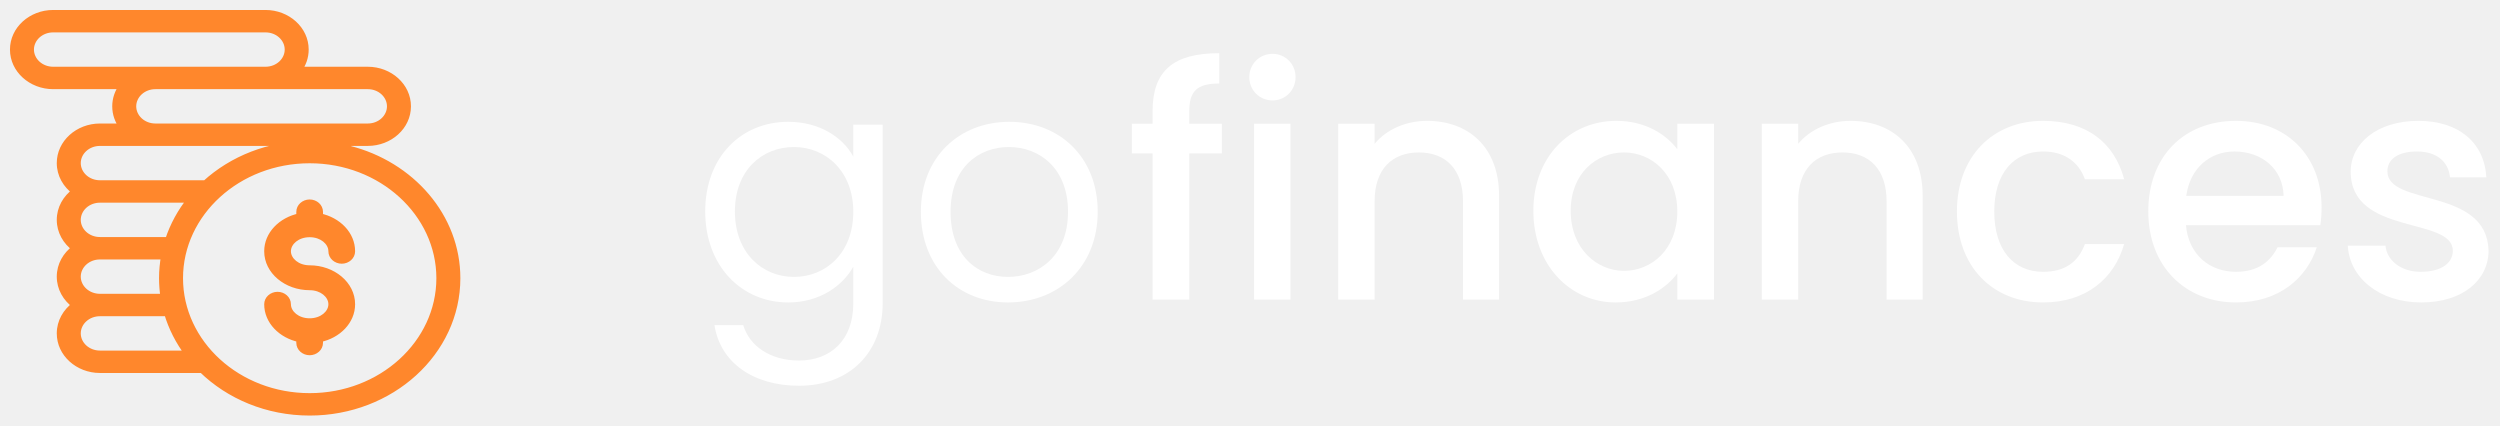
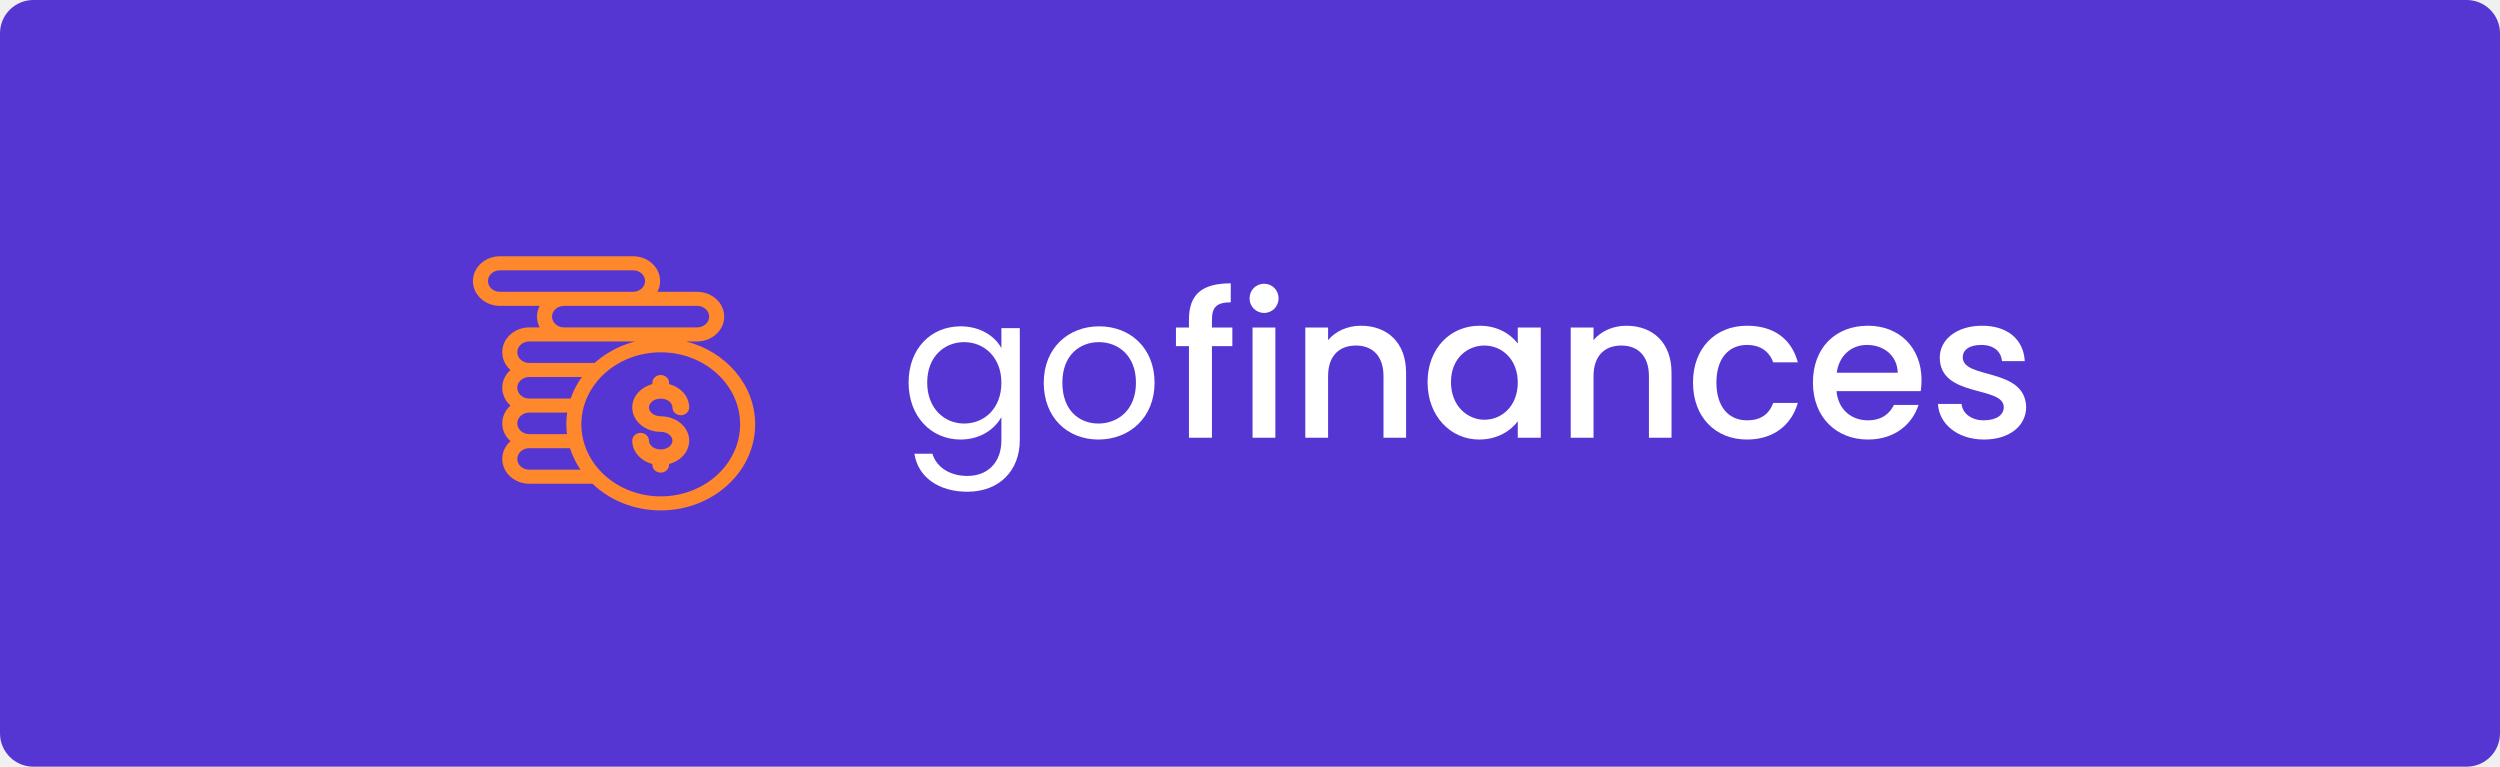
- <svg xmlns="http://www.w3.org/2000/svg" width="188" height="32" viewBox="0 0 188 32" fill="none">
-   <path fill-rule="evenodd" clip-rule="evenodd" d="M25.959 10.723C26.072 10.874 26.169 11.036 26.249 11.208C30.926 12.388 34.369 16.296 34.369 20.921C34.369 26.479 29.398 31 23.289 31C20.1 31 17.221 29.767 15.198 27.798H7.517C5.864 27.798 4.519 26.575 4.519 25.071C4.519 24.207 4.963 23.437 5.654 22.937C4.963 22.437 4.519 21.666 4.519 20.802C4.519 19.939 4.963 19.168 5.654 18.668C4.963 18.168 4.519 17.397 4.519 16.534C4.519 15.67 4.963 14.899 5.654 14.399C4.963 13.899 4.519 13.129 4.519 12.265C4.519 10.761 5.864 9.538 7.517 9.538H9.217C8.885 9.099 8.69 8.568 8.69 7.996C8.69 7.424 8.885 6.893 9.217 6.455H3.998C2.345 6.455 1 5.231 1 3.727C1 2.223 2.345 1 3.998 1H19.965C21.618 1 22.963 2.223 22.963 3.727C22.963 4.299 22.768 4.83 22.437 5.269H27.656C29.309 5.269 30.654 6.492 30.654 7.996C30.654 9.5 29.309 10.723 27.656 10.723H25.959ZM29.35 7.996C29.35 7.146 28.59 6.455 27.656 6.455H11.688C10.754 6.455 9.994 7.146 9.994 7.996C9.994 8.846 10.754 9.538 11.688 9.538H23.485H27.656C28.59 9.538 29.35 8.846 29.35 7.996ZM2.303 3.727C2.303 4.577 3.064 5.269 3.998 5.269H19.965C20.9 5.269 21.66 4.577 21.66 3.727C21.66 2.877 20.9 2.186 19.965 2.186H3.998C3.064 2.186 2.303 2.877 2.303 3.727ZM23.485 10.723H7.517C6.583 10.723 5.823 11.415 5.823 12.265C5.823 13.115 6.583 13.806 7.517 13.806H15.449C17.456 11.976 20.23 10.842 23.289 10.842C23.604 10.842 23.916 10.855 24.224 10.878C23.999 10.779 23.747 10.723 23.485 10.723ZM14.335 14.992H7.517C6.583 14.992 5.823 15.684 5.823 16.534C5.823 17.384 6.583 18.075 7.517 18.075H12.66C13.024 16.954 13.595 15.914 14.335 14.992ZM12.361 19.261H7.517C6.583 19.261 5.823 19.952 5.823 20.802C5.823 21.652 6.583 22.344 7.517 22.344H12.321C12.248 21.879 12.21 21.404 12.21 20.921C12.21 20.355 12.262 19.801 12.361 19.261ZM5.823 25.071C5.823 25.921 6.583 26.613 7.517 26.613H14.151C13.45 25.684 12.916 24.645 12.587 23.53H7.517C6.583 23.53 5.823 24.221 5.823 25.071ZM13.513 20.921C13.513 25.825 17.899 29.814 23.289 29.814C28.68 29.814 33.065 25.825 33.065 20.921C33.065 16.017 28.68 12.028 23.289 12.028C17.899 12.028 13.513 16.017 13.513 20.921ZM21.627 18.895C21.627 19.615 22.371 20.201 23.286 20.201C25.033 20.201 26.454 21.403 26.454 22.88C26.454 24.137 25.424 25.194 24.04 25.481V25.778C24.04 26.157 23.703 26.464 23.286 26.464C22.87 26.464 22.532 26.157 22.532 25.778V25.481C21.148 25.194 20.118 24.137 20.118 22.88C20.118 22.501 20.456 22.194 20.873 22.194C21.289 22.194 21.627 22.501 21.627 22.88C21.627 23.6 22.371 24.186 23.286 24.186C24.201 24.186 24.945 23.6 24.945 22.88C24.945 22.159 24.201 21.573 23.286 21.573C21.539 21.573 20.118 20.372 20.118 18.895C20.118 17.637 21.148 16.58 22.532 16.293V15.936C22.532 15.557 22.87 15.25 23.286 15.25C23.703 15.25 24.04 15.557 24.04 15.936V16.293C25.424 16.58 26.454 17.637 26.454 18.895C26.454 19.273 26.116 19.581 25.7 19.581C25.283 19.581 24.945 19.273 24.945 18.895C24.945 18.174 24.201 17.588 23.286 17.588C22.371 17.588 21.627 18.174 21.627 18.895Z" fill="#FF872C" />
-   <path d="M26.249 11.208L26.022 11.312L26.072 11.421L26.187 11.45L26.249 11.208ZM25.959 10.723V10.473H25.458L25.759 10.874L25.959 10.723ZM15.198 27.798L15.372 27.619L15.3 27.548H15.198V27.798ZM5.654 22.937L5.801 23.139L6.081 22.937L5.801 22.734L5.654 22.937ZM5.654 18.668L5.801 18.87L6.081 18.668L5.801 18.465L5.654 18.668ZM5.654 14.399L5.801 14.602L6.081 14.399L5.801 14.197L5.654 14.399ZM9.217 9.538V9.788H9.72L9.416 9.387L9.217 9.538ZM9.217 6.455L9.416 6.605L9.719 6.205H9.217V6.455ZM22.437 5.269L22.237 5.118L21.934 5.519H22.437V5.269ZM15.449 13.806V14.056H15.546L15.617 13.991L15.449 13.806ZM24.224 10.878L24.205 11.127L24.325 10.649L24.224 10.878ZM14.335 14.992L14.53 15.149L14.857 14.742H14.335V14.992ZM12.66 18.075V18.325H12.842L12.898 18.152L12.66 18.075ZM12.361 19.261L12.607 19.306L12.661 19.011H12.361V19.261ZM12.321 22.344V22.594H12.613L12.568 22.305L12.321 22.344ZM14.151 26.613V26.863H14.652L14.35 26.462L14.151 26.613ZM12.587 23.53L12.827 23.459L12.774 23.28H12.587V23.53ZM24.04 25.481L23.99 25.236L23.79 25.278V25.481H24.04ZM22.532 25.481H22.782V25.278L22.583 25.236L22.532 25.481ZM22.532 16.293L22.583 16.538L22.782 16.497V16.293H22.532ZM24.04 16.293H23.79V16.497L23.99 16.538L24.04 16.293ZM26.476 11.103C26.389 10.915 26.282 10.737 26.159 10.573L25.759 10.874C25.862 11.01 25.95 11.157 26.022 11.312L26.476 11.103ZM34.619 20.921C34.619 16.164 31.08 12.169 26.31 10.965L26.187 11.45C30.771 12.607 34.119 16.427 34.119 20.921H34.619ZM23.289 31.25C29.514 31.25 34.619 26.638 34.619 20.921H34.119C34.119 26.319 29.283 30.75 23.289 30.75V31.25ZM15.024 27.977C17.094 29.992 20.035 31.25 23.289 31.25V30.75C20.164 30.75 17.349 29.542 15.372 27.619L15.024 27.977ZM7.517 28.048H15.198V27.548H7.517V28.048ZM4.269 25.071C4.269 26.735 5.749 28.048 7.517 28.048V27.548C5.98 27.548 4.769 26.415 4.769 25.071H4.269ZM5.508 22.734C4.76 23.276 4.269 24.118 4.269 25.071H4.769C4.769 24.297 5.167 23.598 5.801 23.139L5.508 22.734ZM4.269 20.802C4.269 21.756 4.76 22.598 5.508 23.139L5.801 22.734C5.167 22.275 4.769 21.576 4.769 20.802H4.269ZM5.508 18.465C4.76 19.007 4.269 19.849 4.269 20.802H4.769C4.769 20.028 5.167 19.329 5.801 18.87L5.508 18.465ZM4.269 16.534C4.269 17.487 4.76 18.329 5.508 18.87L5.801 18.465C5.167 18.007 4.769 17.308 4.769 16.534H4.269ZM5.508 14.197C4.76 14.738 4.269 15.58 4.269 16.534H4.769C4.769 15.759 5.167 15.06 5.801 14.602L5.508 14.197ZM4.269 12.265C4.269 13.218 4.76 14.06 5.508 14.602L5.801 14.197C5.167 13.738 4.769 13.039 4.769 12.265H4.269ZM7.517 9.288C5.749 9.288 4.269 10.601 4.269 12.265H4.769C4.769 10.921 5.98 9.788 7.517 9.788V9.288ZM9.217 9.288H7.517V9.788H9.217V9.288ZM8.44 7.996C8.44 8.626 8.655 9.209 9.018 9.688L9.416 9.387C9.115 8.988 8.94 8.509 8.94 7.996H8.44ZM9.018 6.304C8.655 6.783 8.44 7.366 8.44 7.996H8.94C8.94 7.483 9.115 7.004 9.416 6.605L9.018 6.304ZM3.998 6.705H9.217V6.205H3.998V6.705ZM0.75 3.727C0.75 5.391 2.23 6.705 3.998 6.705V6.205C2.46 6.205 1.25 5.071 1.25 3.727H0.75ZM3.998 0.75C2.23 0.75 0.75 2.064 0.75 3.727H1.25C1.25 2.383 2.46 1.25 3.998 1.25V0.75ZM19.965 0.75H3.998V1.25H19.965V0.75ZM23.213 3.727C23.213 2.064 21.734 0.75 19.965 0.75V1.25C21.503 1.25 22.713 2.383 22.713 3.727H23.213ZM22.636 5.42C22.998 4.94 23.213 4.357 23.213 3.727H22.713C22.713 4.241 22.539 4.719 22.237 5.118L22.636 5.42ZM27.656 5.019H22.437V5.519H27.656V5.019ZM30.904 7.996C30.904 6.332 29.424 5.019 27.656 5.019V5.519C29.194 5.519 30.404 6.652 30.404 7.996H30.904ZM27.656 10.973C29.424 10.973 30.904 9.66 30.904 7.996H30.404C30.404 9.34 29.194 10.473 27.656 10.473V10.973ZM25.959 10.973H27.656V10.473H25.959V10.973ZM27.656 6.705C28.475 6.705 29.1 7.306 29.1 7.996H29.6C29.6 6.986 28.706 6.205 27.656 6.205V6.705ZM11.688 6.705H27.656V6.205H11.688V6.705ZM10.244 7.996C10.244 7.306 10.869 6.705 11.688 6.705V6.205C10.639 6.205 9.744 6.986 9.744 7.996H10.244ZM11.688 9.288C10.869 9.288 10.244 8.686 10.244 7.996H9.744C9.744 9.006 10.639 9.788 11.688 9.788V9.288ZM23.485 9.288H11.688V9.788H23.485V9.288ZM27.656 9.288H23.485V9.788H27.656V9.288ZM29.1 7.996C29.1 8.686 28.475 9.288 27.656 9.288V9.788C28.706 9.788 29.6 9.006 29.6 7.996H29.1ZM3.998 5.019C3.179 5.019 2.553 4.417 2.553 3.727H2.053C2.053 4.737 2.948 5.519 3.998 5.519V5.019ZM19.965 5.019H3.998V5.519H19.965V5.019ZM21.41 3.727C21.41 4.417 20.785 5.019 19.965 5.019V5.519C21.015 5.519 21.91 4.737 21.91 3.727H21.41ZM19.965 2.436C20.785 2.436 21.41 3.037 21.41 3.727H21.91C21.91 2.718 21.015 1.936 19.965 1.936V2.436ZM3.998 2.436H19.965V1.936H3.998V2.436ZM2.553 3.727C2.553 3.037 3.179 2.436 3.998 2.436V1.936C2.948 1.936 2.053 2.718 2.053 3.727H2.553ZM7.517 10.973H23.485V10.473H7.517V10.973ZM6.073 12.265C6.073 11.575 6.698 10.973 7.517 10.973V10.473C6.468 10.473 5.573 11.255 5.573 12.265H6.073ZM7.517 13.556C6.698 13.556 6.073 12.955 6.073 12.265H5.573C5.573 13.275 6.468 14.056 7.517 14.056V13.556ZM15.449 13.556H7.517V14.056H15.449V13.556ZM23.289 10.592C20.168 10.592 17.334 11.749 15.28 13.622L15.617 13.991C17.578 12.203 20.292 11.092 23.289 11.092V10.592ZM24.243 10.629C23.929 10.605 23.611 10.592 23.289 10.592V11.092C23.598 11.092 23.903 11.104 24.205 11.127L24.243 10.629ZM23.485 10.973C23.712 10.973 23.929 11.021 24.123 11.107L24.325 10.649C24.068 10.536 23.782 10.473 23.485 10.473V10.973ZM7.517 15.242H14.335V14.742H7.517V15.242ZM6.073 16.534C6.073 15.843 6.698 15.242 7.517 15.242V14.742C6.468 14.742 5.573 15.524 5.573 16.534H6.073ZM7.517 17.825C6.698 17.825 6.073 17.224 6.073 16.534H5.573C5.573 17.543 6.468 18.325 7.517 18.325V17.825ZM12.66 17.825H7.517V18.325H12.66V17.825ZM14.14 14.836C13.383 15.78 12.796 16.847 12.422 17.998L12.898 18.152C13.252 17.061 13.809 16.048 14.53 15.149L14.14 14.836ZM7.517 19.511H12.361V19.011H7.517V19.511ZM6.073 20.802C6.073 20.112 6.698 19.511 7.517 19.511V19.011C6.468 19.011 5.573 19.793 5.573 20.802H6.073ZM7.517 22.094C6.698 22.094 6.073 21.492 6.073 20.802H5.573C5.573 21.812 6.468 22.594 7.517 22.594V22.094ZM12.321 22.094H7.517V22.594H12.321V22.094ZM11.96 20.921C11.96 21.417 11.999 21.905 12.074 22.382L12.568 22.305C12.497 21.853 12.46 21.391 12.46 20.921H11.96ZM12.115 19.216C12.014 19.771 11.96 20.34 11.96 20.921H12.46C12.46 20.371 12.511 19.832 12.607 19.306L12.115 19.216ZM7.517 26.363C6.698 26.363 6.073 25.761 6.073 25.071H5.573C5.573 26.081 6.468 26.863 7.517 26.863V26.363ZM14.151 26.363H7.517V26.863H14.151V26.363ZM12.347 23.6C12.685 24.746 13.233 25.812 13.951 26.763L14.35 26.462C13.667 25.557 13.147 24.544 12.827 23.459L12.347 23.6ZM7.517 23.78H12.587V23.28H7.517V23.78ZM6.073 25.071C6.073 24.381 6.698 23.78 7.517 23.78V23.28C6.468 23.28 5.573 24.061 5.573 25.071H6.073ZM23.289 29.564C18.014 29.564 13.763 25.665 13.763 20.921H13.263C13.263 25.985 17.784 30.064 23.289 30.064V29.564ZM32.815 20.921C32.815 25.665 28.564 29.564 23.289 29.564V30.064C28.795 30.064 33.315 25.985 33.315 20.921H32.815ZM23.289 12.278C28.564 12.278 32.815 16.177 32.815 20.921H33.315C33.315 15.857 28.795 11.778 23.289 11.778V12.278ZM13.763 20.921C13.763 16.177 18.014 12.278 23.289 12.278V11.778C17.784 11.778 13.263 15.857 13.263 20.921H13.763ZM23.286 19.951C22.45 19.951 21.877 19.424 21.877 18.895H21.377C21.377 19.805 22.292 20.451 23.286 20.451V19.951ZM26.704 22.88C26.704 21.227 25.13 19.951 23.286 19.951V20.451C24.936 20.451 26.204 21.578 26.204 22.88H26.704ZM24.091 25.726C25.559 25.422 26.704 24.285 26.704 22.88H26.204C26.204 23.989 25.289 24.967 23.99 25.236L24.091 25.726ZM24.29 25.778V25.481H23.79V25.778H24.29ZM23.286 26.714C23.818 26.714 24.29 26.316 24.29 25.778H23.79C23.79 25.997 23.587 26.214 23.286 26.214V26.714ZM22.282 25.778C22.282 26.316 22.754 26.714 23.286 26.714V26.214C22.985 26.214 22.782 25.997 22.782 25.778H22.282ZM22.282 25.481V25.778H22.782V25.481H22.282ZM19.868 22.88C19.868 24.285 21.013 25.422 22.481 25.726L22.583 25.236C21.283 24.967 20.368 23.989 20.368 22.88H19.868ZM20.873 21.944C20.341 21.944 19.868 22.341 19.868 22.88H20.368C20.368 22.661 20.571 22.444 20.873 22.444V21.944ZM21.877 22.88C21.877 22.341 21.404 21.944 20.873 21.944V22.444C21.174 22.444 21.377 22.661 21.377 22.88H21.877ZM23.286 23.936C22.45 23.936 21.877 23.41 21.877 22.88H21.377C21.377 23.791 22.292 24.436 23.286 24.436V23.936ZM24.695 22.88C24.695 23.41 24.122 23.936 23.286 23.936V24.436C24.28 24.436 25.195 23.791 25.195 22.88H24.695ZM23.286 21.823C24.122 21.823 24.695 22.35 24.695 22.88H25.195C25.195 21.969 24.28 21.323 23.286 21.323V21.823ZM19.868 18.895C19.868 20.547 21.442 21.823 23.286 21.823V21.323C21.637 21.323 20.368 20.196 20.368 18.895H19.868ZM22.481 16.048C21.013 16.353 19.868 17.489 19.868 18.895H20.368C20.368 17.785 21.283 16.807 22.583 16.538L22.481 16.048ZM22.282 15.936V16.293H22.782V15.936H22.282ZM23.286 15C22.754 15 22.282 15.397 22.282 15.936H22.782C22.782 15.717 22.985 15.5 23.286 15.5V15ZM24.29 15.936C24.29 15.397 23.818 15 23.286 15V15.5C23.587 15.5 23.79 15.717 23.79 15.936H24.29ZM24.29 16.293V15.936H23.79V16.293H24.29ZM26.704 18.895C26.704 17.489 25.559 16.353 24.091 16.048L23.99 16.538C25.289 16.807 26.204 17.785 26.204 18.895H26.704ZM25.7 19.831C26.232 19.831 26.704 19.433 26.704 18.895H26.204C26.204 19.113 26.001 19.331 25.7 19.331V19.831ZM24.695 18.895C24.695 19.433 25.168 19.831 25.7 19.831V19.331C25.398 19.331 25.195 19.113 25.195 18.895H24.695ZM23.286 17.838C24.122 17.838 24.695 18.364 24.695 18.895H25.195C25.195 17.984 24.28 17.338 23.286 17.338V17.838ZM21.877 18.895C21.877 18.364 22.45 17.838 23.286 17.838V17.338C22.292 17.338 21.377 17.984 21.377 18.895H21.877Z" fill="#FF872C" />
-   <path d="M53.032 15.904C53.032 19.984 55.744 22.744 59.272 22.744C61.672 22.744 63.376 21.472 64.168 20.056V22.816C64.168 25.624 62.416 27.112 60.088 27.112C57.928 27.112 56.368 26.032 55.888 24.448H53.728C54.16 27.256 56.632 29.008 60.088 29.008C63.952 29.008 66.376 26.44 66.376 22.816V9.376H64.168V11.776C63.4 10.36 61.672 9.16 59.272 9.16C55.744 9.16 53.032 11.8 53.032 15.904ZM64.168 15.928C64.168 19.024 62.104 20.824 59.704 20.824C57.304 20.824 55.264 19 55.264 15.904C55.264 12.808 57.304 11.056 59.704 11.056C62.104 11.056 64.168 12.88 64.168 15.928Z" fill="white" />
-   <path d="M82.547 15.928C82.547 11.776 79.643 9.16 75.899 9.16C72.179 9.16 69.251 11.776 69.251 15.928C69.251 20.104 72.083 22.744 75.803 22.744C79.547 22.744 82.547 20.104 82.547 15.928ZM71.483 15.928C71.483 12.616 73.571 11.056 75.875 11.056C78.131 11.056 80.315 12.616 80.315 15.928C80.315 19.264 78.083 20.824 75.803 20.824C73.523 20.824 71.483 19.264 71.483 15.928Z" fill="white" />
-   <path d="M86.674 22.528H89.434V11.536H91.882V9.304H89.434V8.368C89.434 6.856 90.01 6.28 91.69 6.28V4C88.234 4 86.674 5.32 86.674 8.368V9.304H85.114V11.536H86.674V22.528Z" fill="white" />
-   <path d="M94.307 22.528H97.043V9.304H94.307V22.528ZM95.699 7.552C96.659 7.552 97.427 6.784 97.427 5.8C97.427 4.816 96.659 4.048 95.699 4.048C94.715 4.048 93.947 4.816 93.947 5.8C93.947 6.784 94.715 7.552 95.699 7.552Z" fill="white" />
-   <path d="M110.019 22.528H112.731V14.728C112.731 11.032 110.403 9.088 107.307 9.088C105.723 9.088 104.259 9.736 103.371 10.816V9.304H100.635V22.528H103.371V15.136C103.371 12.712 104.691 11.464 106.707 11.464C108.699 11.464 110.019 12.712 110.019 15.136V22.528Z" fill="white" />
-   <path d="M115.309 15.856C115.309 19.936 118.069 22.744 121.501 22.744C123.709 22.744 125.293 21.688 126.133 20.56V22.528H128.893V9.304H126.133V11.224C125.317 10.144 123.781 9.088 121.549 9.088C118.069 9.088 115.309 11.776 115.309 15.856ZM126.133 15.904C126.133 18.76 124.189 20.368 122.125 20.368C120.085 20.368 118.117 18.712 118.117 15.856C118.117 13 120.085 11.464 122.125 11.464C124.189 11.464 126.133 13.072 126.133 15.904Z" fill="white" />
-   <path d="M141.871 22.528H144.583V14.728C144.583 11.032 142.255 9.088 139.159 9.088C137.575 9.088 136.111 9.736 135.223 10.816V9.304H132.487V22.528H135.223V15.136C135.223 12.712 136.543 11.464 138.559 11.464C140.551 11.464 141.871 12.712 141.871 15.136V22.528Z" fill="white" />
-   <path d="M147.161 15.904C147.161 20.056 149.849 22.744 153.641 22.744C156.881 22.744 158.993 20.944 159.737 18.352H156.785C156.281 19.72 155.273 20.44 153.641 20.44C151.433 20.44 149.969 18.808 149.969 15.904C149.969 13.024 151.433 11.392 153.641 11.392C155.273 11.392 156.329 12.208 156.785 13.48H159.737C158.993 10.696 156.881 9.088 153.641 9.088C149.849 9.088 147.161 11.776 147.161 15.904Z" fill="white" />
-   <path d="M168.031 11.392C170.071 11.392 171.679 12.688 171.727 14.728H164.407C164.695 12.64 166.183 11.392 168.031 11.392ZM174.223 18.592H171.271C170.767 19.624 169.831 20.44 168.151 20.44C166.135 20.44 164.575 19.12 164.383 16.936H174.487C174.559 16.48 174.583 16.048 174.583 15.592C174.583 11.704 171.919 9.088 168.151 9.088C164.239 9.088 161.551 11.752 161.551 15.904C161.551 20.056 164.359 22.744 168.151 22.744C171.391 22.744 173.479 20.896 174.223 18.592Z" fill="white" />
-   <path d="M187.14 18.832C186.996 14.056 179.532 15.544 179.532 12.88C179.532 11.992 180.3 11.392 181.764 11.392C183.252 11.392 184.14 12.184 184.236 13.336H186.972C186.828 10.696 184.86 9.088 181.86 9.088C178.74 9.088 176.772 10.792 176.772 12.904C176.772 17.752 184.452 16.264 184.452 18.856C184.452 19.768 183.612 20.44 182.028 20.44C180.516 20.44 179.484 19.552 179.388 18.472H176.556C176.676 20.872 178.908 22.744 182.076 22.744C185.196 22.744 187.14 21.064 187.14 18.832Z" fill="white" />
+ <svg xmlns="http://www.w3.org/2000/svg" width="300" height="92" viewBox="0 0 300 92" fill="none">
+   <rect width="300" height="92" rx="4" fill="#5636D3" />
+   <path fill-rule="evenodd" clip-rule="evenodd" d="M81.959 40.723C82.072 40.874 82.169 41.036 82.249 41.208C86.926 42.388 90.369 46.295 90.369 50.921C90.369 56.478 85.398 61 79.289 61C76.1 61 73.221 59.767 71.198 57.798H63.517C61.864 57.798 60.519 56.575 60.519 55.071C60.519 54.207 60.963 53.437 61.654 52.937C60.963 52.437 60.519 51.666 60.519 50.802C60.519 49.939 60.963 49.168 61.654 48.668C60.963 48.168 60.519 47.397 60.519 46.534C60.519 45.67 60.963 44.899 61.654 44.399C60.963 43.899 60.519 43.129 60.519 42.265C60.519 40.761 61.864 39.538 63.517 39.538H65.217C64.885 39.099 64.69 38.568 64.69 37.996C64.69 37.424 64.885 36.893 65.217 36.455H59.998C58.345 36.455 57 35.231 57 33.727C57 32.224 58.345 31 59.998 31H75.965C77.618 31 78.963 32.224 78.963 33.727C78.963 34.299 78.769 34.83 78.437 35.269H83.656C85.309 35.269 86.654 36.492 86.654 37.996C86.654 39.5 85.309 40.723 83.656 40.723H81.959ZM85.35 37.996C85.35 37.146 84.59 36.455 83.656 36.455H67.688C66.754 36.455 65.994 37.146 65.994 37.996C65.994 38.846 66.754 39.538 67.688 39.538H79.485H83.656C84.59 39.538 85.35 38.846 85.35 37.996ZM58.303 33.727C58.303 34.577 59.064 35.269 59.998 35.269H75.965C76.9 35.269 77.66 34.577 77.66 33.727C77.66 32.877 76.9 32.186 75.965 32.186H59.998C59.064 32.186 58.303 32.877 58.303 33.727ZM79.485 40.723H63.517C62.583 40.723 61.823 41.415 61.823 42.265C61.823 43.115 62.583 43.806 63.517 43.806H71.449C73.456 41.976 76.23 40.842 79.289 40.842C79.604 40.842 79.916 40.855 80.224 40.878C79.999 40.779 79.747 40.723 79.485 40.723ZM70.335 44.992H63.517C62.583 44.992 61.823 45.684 61.823 46.534C61.823 47.384 62.583 48.075 63.517 48.075H68.66C69.023 46.954 69.596 45.914 70.335 44.992ZM68.361 49.261H63.517C62.583 49.261 61.823 49.952 61.823 50.802C61.823 51.652 62.583 52.344 63.517 52.344H68.321C68.248 51.879 68.21 51.404 68.21 50.921C68.21 50.355 68.262 49.801 68.361 49.261ZM61.823 55.071C61.823 55.921 62.583 56.613 63.517 56.613H70.151C69.45 55.684 68.916 54.645 68.587 53.53H63.517C62.583 53.53 61.823 54.221 61.823 55.071ZM69.513 50.921C69.513 55.825 73.899 59.814 79.289 59.814C84.68 59.814 89.065 55.825 89.065 50.921C89.065 46.017 84.68 42.028 79.289 42.028C73.899 42.028 69.513 46.017 69.513 50.921ZM77.627 48.895C77.627 49.615 78.371 50.201 79.286 50.201C81.033 50.201 82.454 51.403 82.454 52.88C82.454 54.137 81.424 55.194 80.04 55.481V55.778C80.04 56.157 79.703 56.464 79.286 56.464C78.87 56.464 78.532 56.157 78.532 55.778V55.481C77.148 55.194 76.118 54.137 76.118 52.88C76.118 52.501 76.456 52.194 76.873 52.194C77.289 52.194 77.627 52.501 77.627 52.88C77.627 53.6 78.371 54.186 79.286 54.186C80.201 54.186 80.945 53.6 80.945 52.88C80.945 52.159 80.201 51.573 79.286 51.573C77.539 51.573 76.118 50.371 76.118 48.895C76.118 47.637 77.148 46.58 78.532 46.293V45.936C78.532 45.557 78.87 45.25 79.286 45.25C79.703 45.25 80.04 45.557 80.04 45.936V46.293C81.424 46.58 82.454 47.637 82.454 48.895C82.454 49.273 82.116 49.581 81.7 49.581C81.283 49.581 80.945 49.273 80.945 48.895C80.945 48.174 80.201 47.588 79.286 47.588C78.371 47.588 77.627 48.174 77.627 48.895Z" fill="#FF872C" />
+   <path d="M82.249 41.208L82.022 41.312L82.072 41.421L82.187 41.45L82.249 41.208ZM81.959 40.723V40.473H81.458L81.759 40.874L81.959 40.723ZM71.198 57.798L71.372 57.619L71.299 57.548H71.198V57.798ZM61.654 52.937L61.801 53.139L62.081 52.937L61.801 52.734L61.654 52.937ZM61.654 48.668L61.801 48.87L62.081 48.668L61.801 48.465L61.654 48.668ZM61.654 44.399L61.801 44.602L62.081 44.399L61.801 44.197L61.654 44.399ZM65.217 39.538V39.788H65.719L65.416 39.387L65.217 39.538ZM65.217 36.455L65.416 36.605L65.719 36.205H65.217V36.455ZM78.437 35.269L78.237 35.118L77.934 35.519H78.437V35.269ZM71.449 43.806V44.056H71.546L71.618 43.991L71.449 43.806ZM80.224 40.878L80.205 41.127L80.325 40.649L80.224 40.878ZM70.335 44.992L70.53 45.148L70.856 44.742H70.335V44.992ZM68.66 48.075V48.325H68.842L68.898 48.152L68.66 48.075ZM68.361 49.261L68.607 49.306L68.661 49.011H68.361V49.261ZM68.321 52.344V52.594H68.613L68.568 52.305L68.321 52.344ZM70.151 56.613V56.863H70.653L70.35 56.462L70.151 56.613ZM68.587 53.53L68.827 53.459L68.774 53.28H68.587V53.53ZM80.04 55.481L79.99 55.236L79.79 55.278V55.481H80.04ZM78.532 55.481H78.782V55.278L78.583 55.236L78.532 55.481ZM78.532 46.293L78.583 46.538L78.782 46.496V46.293H78.532ZM80.04 46.293H79.79V46.496L79.99 46.538L80.04 46.293ZM82.476 41.103C82.389 40.915 82.282 40.737 82.159 40.573L81.759 40.874C81.862 41.01 81.95 41.157 82.022 41.312L82.476 41.103ZM90.619 50.921C90.619 46.164 87.08 42.169 82.31 40.965L82.187 41.45C86.771 42.607 90.119 46.427 90.119 50.921H90.619ZM79.289 61.25C85.514 61.25 90.619 56.638 90.619 50.921H90.119C90.119 56.319 85.283 60.75 79.289 60.75V61.25ZM71.024 57.977C73.094 59.992 76.035 61.25 79.289 61.25V60.75C76.164 60.75 73.349 59.542 71.372 57.619L71.024 57.977ZM63.517 58.048H71.198V57.548H63.517V58.048ZM60.269 55.071C60.269 56.735 61.749 58.048 63.517 58.048V57.548C61.98 57.548 60.769 56.415 60.769 55.071H60.269ZM61.508 52.734C60.76 53.276 60.269 54.118 60.269 55.071H60.769C60.769 54.297 61.167 53.598 61.801 53.139L61.508 52.734ZM60.269 50.802C60.269 51.756 60.76 52.598 61.508 53.139L61.801 52.734C61.167 52.275 60.769 51.576 60.769 50.802H60.269ZM61.508 48.465C60.76 49.007 60.269 49.849 60.269 50.802H60.769C60.769 50.028 61.167 49.329 61.801 48.87L61.508 48.465ZM60.269 46.534C60.269 47.487 60.76 48.329 61.508 48.87L61.801 48.465C61.167 48.007 60.769 47.308 60.769 46.534H60.269ZM61.508 44.197C60.76 44.738 60.269 45.58 60.269 46.534H60.769C60.769 45.76 61.167 45.06 61.801 44.602L61.508 44.197ZM60.269 42.265C60.269 43.218 60.76 44.06 61.508 44.602L61.801 44.197C61.167 43.738 60.769 43.039 60.769 42.265H60.269ZM63.517 39.288C61.749 39.288 60.269 40.601 60.269 42.265H60.769C60.769 40.921 61.98 39.788 63.517 39.788V39.288ZM65.217 39.288H63.517V39.788H65.217V39.288ZM64.44 37.996C64.44 38.626 64.655 39.209 65.018 39.688L65.416 39.387C65.115 38.988 64.94 38.509 64.94 37.996H64.44ZM65.018 36.304C64.655 36.783 64.44 37.366 64.44 37.996H64.94C64.94 37.483 65.115 37.004 65.416 36.605L65.018 36.304ZM59.998 36.705H65.217V36.205H59.998V36.705ZM56.75 33.727C56.75 35.391 58.23 36.705 59.998 36.705V36.205C58.46 36.205 57.25 35.071 57.25 33.727H56.75ZM59.998 30.75C58.23 30.75 56.75 32.064 56.75 33.727H57.25C57.25 32.383 58.46 31.25 59.998 31.25V30.75ZM75.965 30.75H59.998V31.25H75.965V30.75ZM79.213 33.727C79.213 32.064 77.734 30.75 75.965 30.75V31.25C77.503 31.25 78.713 32.383 78.713 33.727H79.213ZM78.636 35.419C78.998 34.941 79.213 34.357 79.213 33.727H78.713C78.713 34.241 78.539 34.719 78.237 35.118L78.636 35.419ZM83.656 35.019H78.437V35.519H83.656V35.019ZM86.904 37.996C86.904 36.332 85.424 35.019 83.656 35.019V35.519C85.194 35.519 86.404 36.652 86.404 37.996H86.904ZM83.656 40.973C85.424 40.973 86.904 39.66 86.904 37.996H86.404C86.404 39.34 85.194 40.473 83.656 40.473V40.973ZM81.959 40.973H83.656V40.473H81.959V40.973ZM83.656 36.705C84.475 36.705 85.1 37.306 85.1 37.996H85.6C85.6 36.986 84.706 36.205 83.656 36.205V36.705ZM67.688 36.705H83.656V36.205H67.688V36.705ZM66.244 37.996C66.244 37.306 66.869 36.705 67.688 36.705V36.205C66.639 36.205 65.744 36.986 65.744 37.996H66.244ZM67.688 39.288C66.869 39.288 66.244 38.686 66.244 37.996H65.744C65.744 39.006 66.639 39.788 67.688 39.788V39.288ZM79.485 39.288H67.688V39.788H79.485V39.288ZM83.656 39.288H79.485V39.788H83.656V39.288ZM85.1 37.996C85.1 38.686 84.475 39.288 83.656 39.288V39.788C84.706 39.788 85.6 39.006 85.6 37.996H85.1ZM59.998 35.019C59.179 35.019 58.553 34.417 58.553 33.727H58.053C58.053 34.737 58.948 35.519 59.998 35.519V35.019ZM75.965 35.019H59.998V35.519H75.965V35.019ZM77.41 33.727C77.41 34.417 76.784 35.019 75.965 35.019V35.519C77.015 35.519 77.91 34.737 77.91 33.727H77.41ZM75.965 32.436C76.784 32.436 77.41 33.037 77.41 33.727H77.91C77.91 32.718 77.015 31.936 75.965 31.936V32.436ZM59.998 32.436H75.965V31.936H59.998V32.436ZM58.553 33.727C58.553 33.037 59.179 32.436 59.998 32.436V31.936C58.948 31.936 58.053 32.718 58.053 33.727H58.553ZM63.517 40.973H79.485V40.473H63.517V40.973ZM62.073 42.265C62.073 41.575 62.698 40.973 63.517 40.973V40.473C62.468 40.473 61.573 41.255 61.573 42.265H62.073ZM63.517 43.556C62.698 43.556 62.073 42.955 62.073 42.265H61.573C61.573 43.275 62.468 44.056 63.517 44.056V43.556ZM71.449 43.556H63.517V44.056H71.449V43.556ZM79.289 40.592C76.168 40.592 73.334 41.749 71.281 43.622L71.618 43.991C73.578 42.203 76.292 41.092 79.289 41.092V40.592ZM80.243 40.629C79.929 40.605 79.611 40.592 79.289 40.592V41.092C79.597 41.092 79.903 41.104 80.205 41.127L80.243 40.629ZM79.485 40.973C79.712 40.973 79.929 41.021 80.123 41.107L80.325 40.649C80.068 40.536 79.782 40.473 79.485 40.473V40.973ZM63.517 45.242H70.335V44.742H63.517V45.242ZM62.073 46.534C62.073 45.843 62.698 45.242 63.517 45.242V44.742C62.468 44.742 61.573 45.524 61.573 46.534H62.073ZM63.517 47.825C62.698 47.825 62.073 47.224 62.073 46.534H61.573C61.573 47.543 62.468 48.325 63.517 48.325V47.825ZM68.66 47.825H63.517V48.325H68.66V47.825ZM70.14 44.836C69.382 45.78 68.796 46.847 68.422 47.998L68.898 48.152C69.252 47.062 69.809 46.048 70.53 45.148L70.14 44.836ZM63.517 49.511H68.361V49.011H63.517V49.511ZM62.073 50.802C62.073 50.112 62.698 49.511 63.517 49.511V49.011C62.468 49.011 61.573 49.792 61.573 50.802H62.073ZM63.517 52.094C62.698 52.094 62.073 51.492 62.073 50.802H61.573C61.573 51.812 62.468 52.594 63.517 52.594V52.094ZM68.321 52.094H63.517V52.594H68.321V52.094ZM67.96 50.921C67.96 51.417 67.999 51.905 68.074 52.382L68.568 52.305C68.497 51.853 68.46 51.391 68.46 50.921H67.96ZM68.115 49.216C68.013 49.771 67.96 50.34 67.96 50.921H68.46C68.46 50.371 68.511 49.832 68.607 49.306L68.115 49.216ZM63.517 56.363C62.698 56.363 62.073 55.761 62.073 55.071H61.573C61.573 56.081 62.468 56.863 63.517 56.863V56.363ZM70.151 56.363H63.517V56.863H70.151V56.363ZM68.347 53.6C68.685 54.746 69.233 55.812 69.951 56.763L70.35 56.462C69.667 55.557 69.147 54.544 68.827 53.459L68.347 53.6ZM63.517 53.78H68.587V53.28H63.517V53.78ZM62.073 55.071C62.073 54.381 62.698 53.78 63.517 53.78V53.28C62.468 53.28 61.573 54.061 61.573 55.071H62.073ZM79.289 59.564C74.014 59.564 69.763 55.665 69.763 50.921H69.263C69.263 55.984 73.784 60.064 79.289 60.064V59.564ZM88.815 50.921C88.815 55.665 84.564 59.564 79.289 59.564V60.064C84.795 60.064 89.315 55.984 89.315 50.921H88.815ZM79.289 42.278C84.564 42.278 88.815 46.177 88.815 50.921H89.315C89.315 45.857 84.795 41.778 79.289 41.778V42.278ZM69.763 50.921C69.763 46.177 74.014 42.278 79.289 42.278V41.778C73.784 41.778 69.263 45.857 69.263 50.921H69.763ZM79.286 49.951C78.45 49.951 77.877 49.424 77.877 48.895H77.377C77.377 49.805 78.292 50.451 79.286 50.451V49.951ZM82.704 52.88C82.704 51.227 81.13 49.951 79.286 49.951V50.451C80.936 50.451 82.204 51.578 82.204 52.88H82.704ZM80.091 55.726C81.559 55.422 82.704 54.285 82.704 52.88H82.204C82.204 53.989 81.289 54.967 79.99 55.236L80.091 55.726ZM80.29 55.778V55.481H79.79V55.778H80.29ZM79.286 56.714C79.818 56.714 80.29 56.316 80.29 55.778H79.79C79.79 55.997 79.587 56.214 79.286 56.214V56.714ZM78.282 55.778C78.282 56.316 78.754 56.714 79.286 56.714V56.214C78.985 56.214 78.782 55.997 78.782 55.778H78.282ZM78.282 55.481V55.778H78.782V55.481H78.282ZM75.868 52.88C75.868 54.285 77.013 55.422 78.481 55.726L78.583 55.236C77.283 54.967 76.368 53.989 76.368 52.88H75.868ZM76.873 51.944C76.341 51.944 75.868 52.341 75.868 52.88H76.368C76.368 52.661 76.571 52.444 76.873 52.444V51.944ZM77.877 52.88C77.877 52.341 77.404 51.944 76.873 51.944V52.444C77.174 52.444 77.377 52.661 77.377 52.88H77.877ZM79.286 53.936C78.45 53.936 77.877 53.41 77.877 52.88H77.377C77.377 53.791 78.292 54.436 79.286 54.436V53.936ZM80.695 52.88C80.695 53.41 80.122 53.936 79.286 53.936V54.436C80.28 54.436 81.195 53.791 81.195 52.88H80.695ZM79.286 51.823C80.122 51.823 80.695 52.35 80.695 52.88H81.195C81.195 51.969 80.28 51.323 79.286 51.323V51.823ZM75.868 48.895C75.868 50.547 77.442 51.823 79.286 51.823V51.323C77.636 51.323 76.368 50.196 76.368 48.895H75.868ZM78.481 46.048C77.013 46.353 75.868 47.489 75.868 48.895H76.368C76.368 47.785 77.283 46.807 78.583 46.538L78.481 46.048ZM78.282 45.936V46.293H78.782V45.936H78.282ZM79.286 45C78.754 45 78.282 45.397 78.282 45.936H78.782C78.782 45.717 78.985 45.5 79.286 45.5V45ZM80.29 45.936C80.29 45.397 79.818 45 79.286 45V45.5C79.587 45.5 79.79 45.717 79.79 45.936H80.29ZM80.29 46.293V45.936H79.79V46.293H80.29ZM82.704 48.895C82.704 47.489 81.559 46.353 80.091 46.048L79.99 46.538C81.289 46.807 82.204 47.785 82.204 48.895H82.704ZM81.7 49.831C82.231 49.831 82.704 49.433 82.704 48.895H82.204C82.204 49.114 82.001 49.331 81.7 49.331V49.831ZM80.695 48.895C80.695 49.433 81.168 49.831 81.7 49.831V49.331C81.398 49.331 81.195 49.114 81.195 48.895H80.695ZM79.286 47.838C80.122 47.838 80.695 48.364 80.695 48.895H81.195C81.195 47.984 80.28 47.338 79.286 47.338V47.838ZM77.877 48.895C77.877 48.364 78.45 47.838 79.286 47.838V47.338C78.292 47.338 77.377 47.984 77.377 48.895H77.877Z" fill="#FF872C" />
+   <path d="M109.032 45.904C109.032 49.984 111.744 52.744 115.272 52.744C117.672 52.744 119.376 51.472 120.168 50.056V52.816C120.168 55.624 118.416 57.112 116.088 57.112C113.928 57.112 112.368 56.032 111.888 54.448H109.728C110.16 57.256 112.632 59.008 116.088 59.008C119.952 59.008 122.376 56.44 122.376 52.816V39.376H120.168V41.776C119.4 40.36 117.672 39.16 115.272 39.16C111.744 39.16 109.032 41.8 109.032 45.904ZM120.168 45.928C120.168 49.024 118.104 50.824 115.704 50.824C113.304 50.824 111.264 49 111.264 45.904C111.264 42.808 113.304 41.056 115.704 41.056C118.104 41.056 120.168 42.88 120.168 45.928Z" fill="white" />
+   <path d="M138.547 45.928C138.547 41.776 135.643 39.16 131.899 39.16C128.179 39.16 125.251 41.776 125.251 45.928C125.251 50.104 128.083 52.744 131.803 52.744C135.547 52.744 138.547 50.104 138.547 45.928ZM127.483 45.928C127.483 42.616 129.571 41.056 131.875 41.056C134.131 41.056 136.315 42.616 136.315 45.928C136.315 49.264 134.083 50.824 131.803 50.824C129.523 50.824 127.483 49.264 127.483 45.928Z" fill="white" />
+   <path d="M142.674 52.528H145.434V41.536H147.882V39.304H145.434V38.368C145.434 36.856 146.01 36.28 147.69 36.28V34C144.234 34 142.674 35.32 142.674 38.368V39.304H141.114V41.536H142.674V52.528Z" fill="white" />
+   <path d="M150.307 52.528H153.043V39.304H150.307V52.528ZM151.699 37.552C152.659 37.552 153.427 36.784 153.427 35.8C153.427 34.816 152.659 34.048 151.699 34.048C150.715 34.048 149.947 34.816 149.947 35.8C149.947 36.784 150.715 37.552 151.699 37.552Z" fill="white" />
+   <path d="M166.019 52.528H168.731V44.728C168.731 41.032 166.403 39.088 163.307 39.088C161.723 39.088 160.259 39.736 159.371 40.816V39.304H156.635V52.528H159.371V45.136C159.371 42.712 160.691 41.464 162.707 41.464C164.699 41.464 166.019 42.712 166.019 45.136V52.528Z" fill="white" />
+   <path d="M171.309 45.856C171.309 49.936 174.069 52.744 177.501 52.744C179.709 52.744 181.293 51.688 182.133 50.56V52.528H184.893V39.304H182.133V41.224C181.317 40.144 179.781 39.088 177.549 39.088C174.069 39.088 171.309 41.776 171.309 45.856ZM182.133 45.904C182.133 48.76 180.189 50.368 178.125 50.368C176.085 50.368 174.117 48.712 174.117 45.856C174.117 43 176.085 41.464 178.125 41.464C180.189 41.464 182.133 43.072 182.133 45.904Z" fill="white" />
+   <path d="M197.871 52.528H200.583V44.728C200.583 41.032 198.255 39.088 195.159 39.088C193.575 39.088 192.111 39.736 191.223 40.816V39.304H188.487V52.528H191.223V45.136C191.223 42.712 192.543 41.464 194.559 41.464C196.551 41.464 197.871 42.712 197.871 45.136V52.528Z" fill="white" />
+   <path d="M203.161 45.904C203.161 50.056 205.849 52.744 209.641 52.744C212.881 52.744 214.993 50.944 215.737 48.352H212.785C212.281 49.72 211.273 50.44 209.641 50.44C207.433 50.44 205.969 48.808 205.969 45.904C205.969 43.024 207.433 41.392 209.641 41.392C211.273 41.392 212.329 42.208 212.785 43.48H215.737C214.993 40.696 212.881 39.088 209.641 39.088C205.849 39.088 203.161 41.776 203.161 45.904Z" fill="white" />
+   <path d="M224.031 41.392C226.071 41.392 227.679 42.688 227.727 44.728H220.407C220.695 42.64 222.183 41.392 224.031 41.392ZM230.223 48.592H227.271C226.767 49.624 225.831 50.44 224.151 50.44C222.135 50.44 220.575 49.12 220.383 46.936H230.487C230.559 46.48 230.583 46.048 230.583 45.592C230.583 41.704 227.919 39.088 224.151 39.088C220.239 39.088 217.551 41.752 217.551 45.904C217.551 50.056 220.359 52.744 224.151 52.744C227.391 52.744 229.479 50.896 230.223 48.592Z" fill="white" />
+   <path d="M243.14 48.832C242.996 44.056 235.532 45.544 235.532 42.88C235.532 41.992 236.3 41.392 237.764 41.392C239.252 41.392 240.14 42.184 240.236 43.336H242.972C242.828 40.696 240.86 39.088 237.86 39.088C234.74 39.088 232.772 40.792 232.772 42.904C232.772 47.752 240.452 46.264 240.452 48.856C240.452 49.768 239.612 50.44 238.028 50.44C236.516 50.44 235.484 49.552 235.388 48.472H232.556C232.676 50.872 234.908 52.744 238.076 52.744C241.196 52.744 243.14 51.064 243.14 48.832Z" fill="white" />
</svg>
